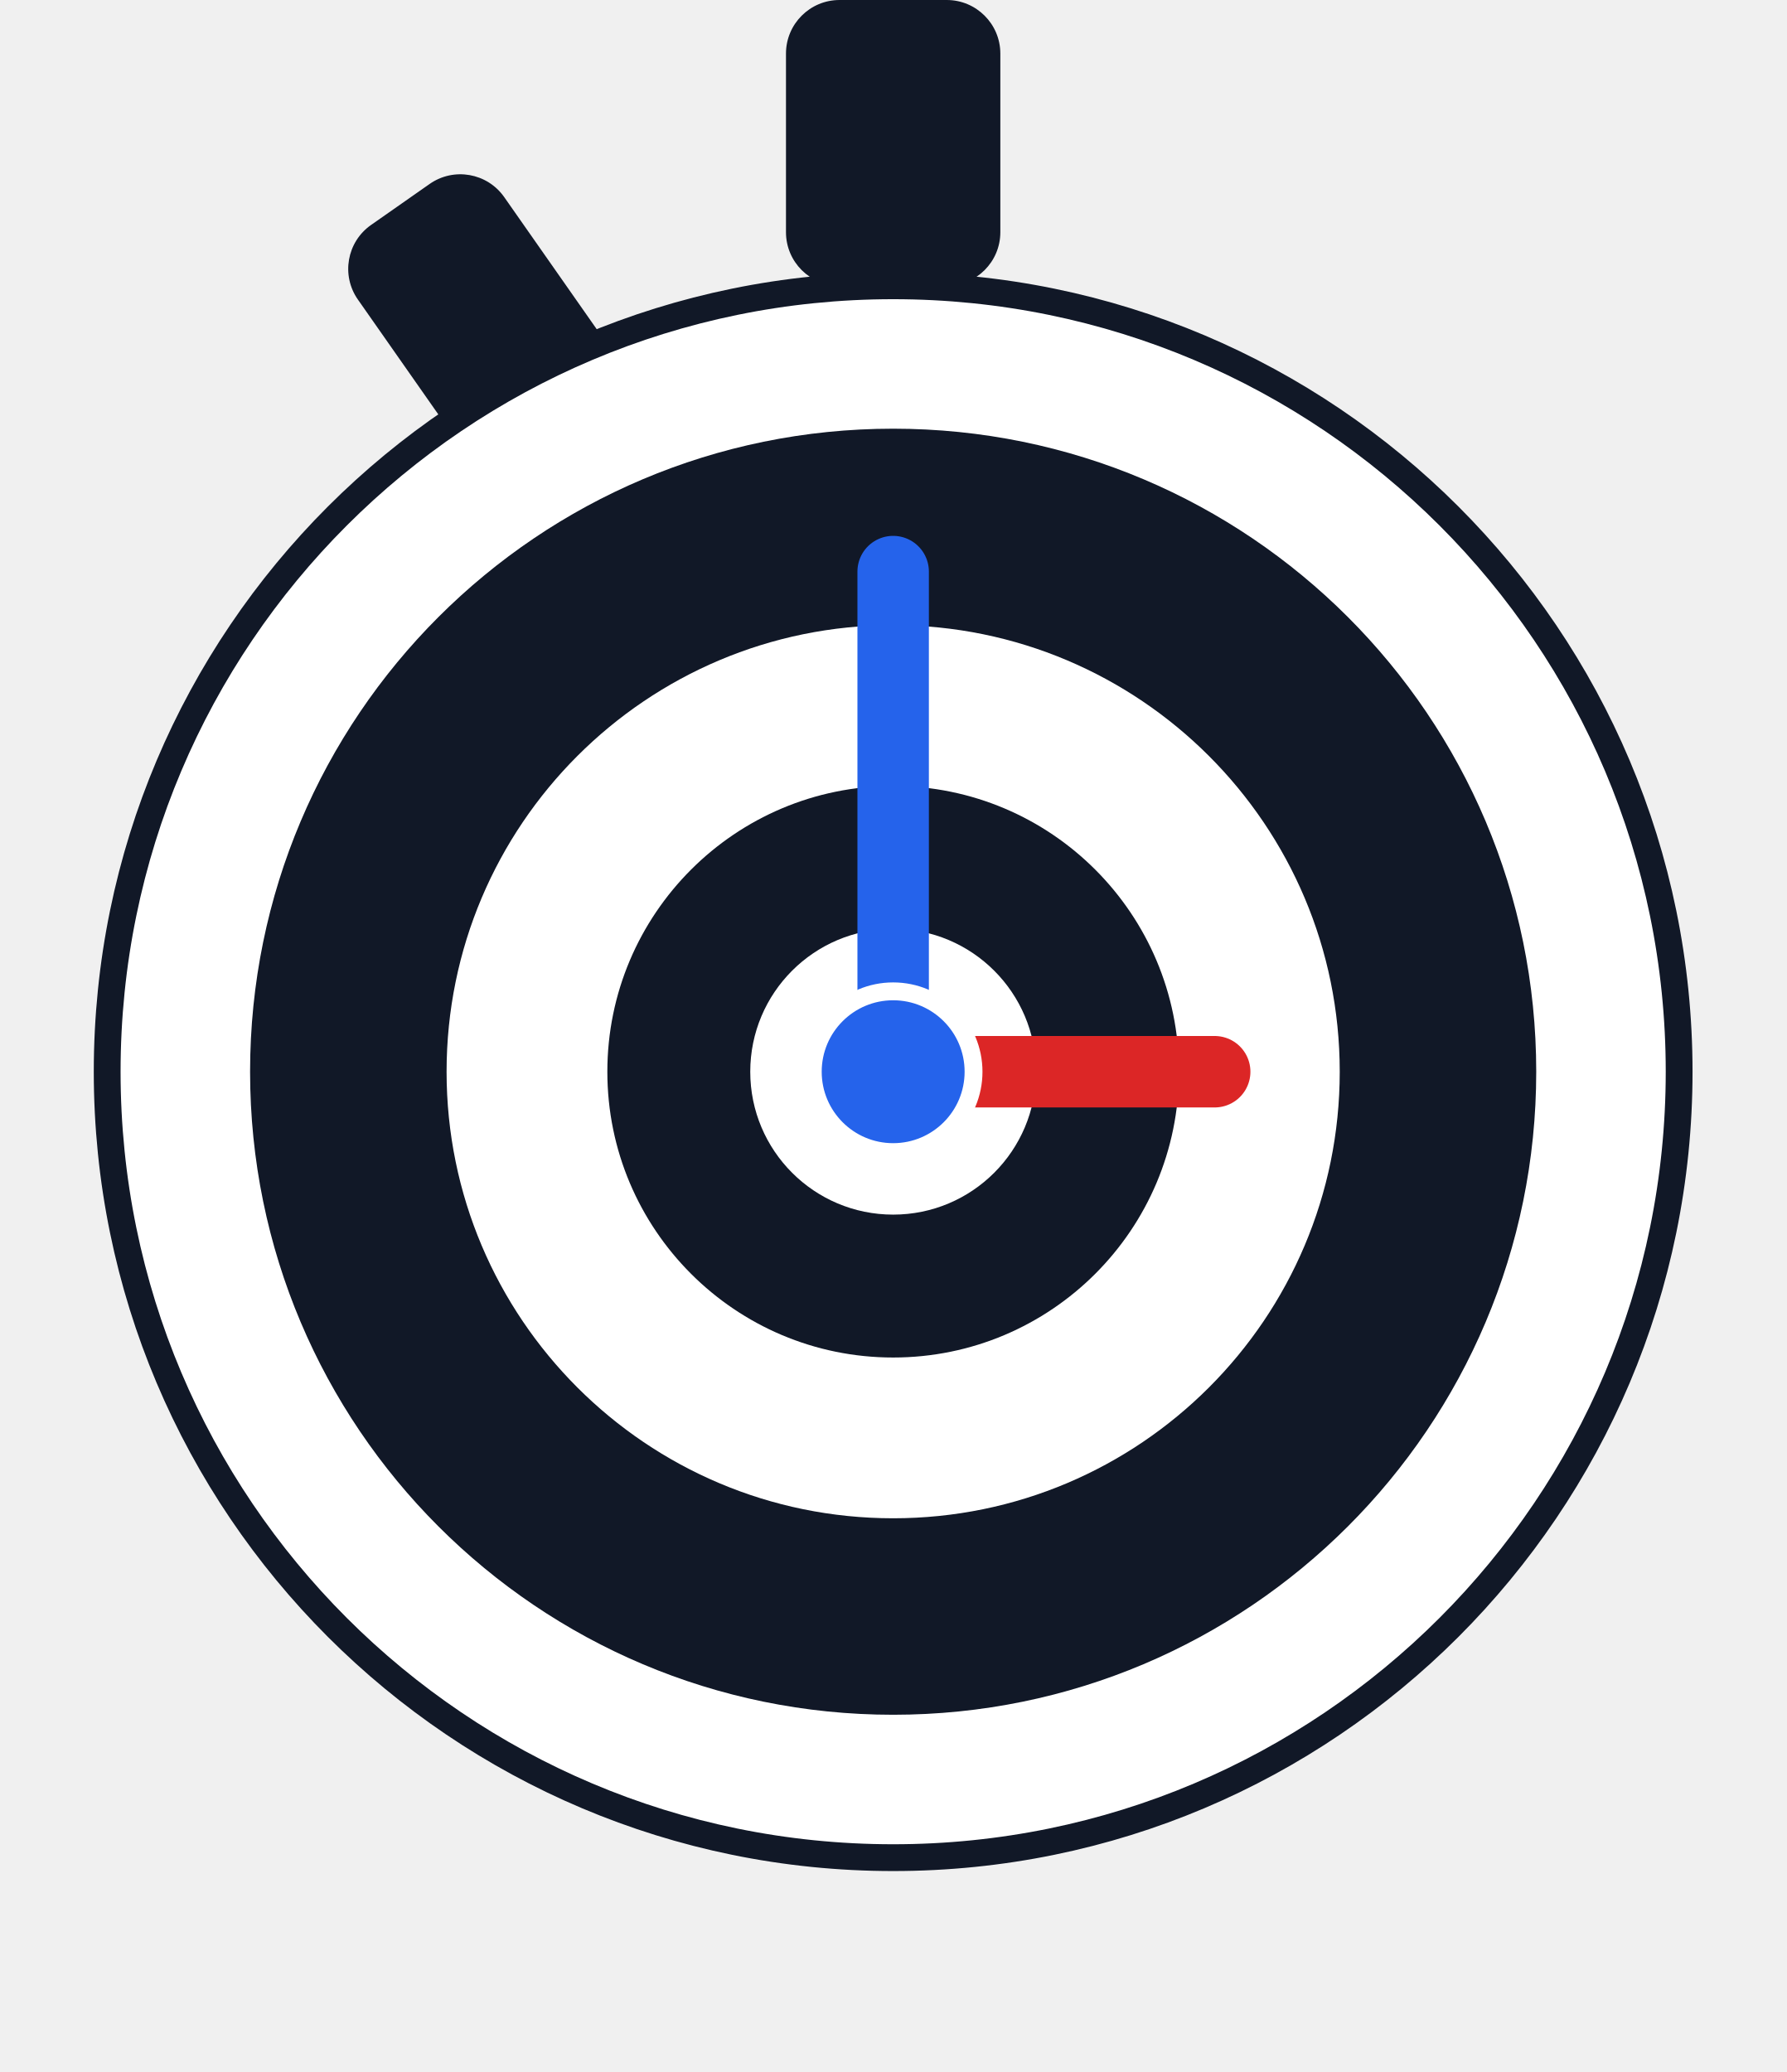
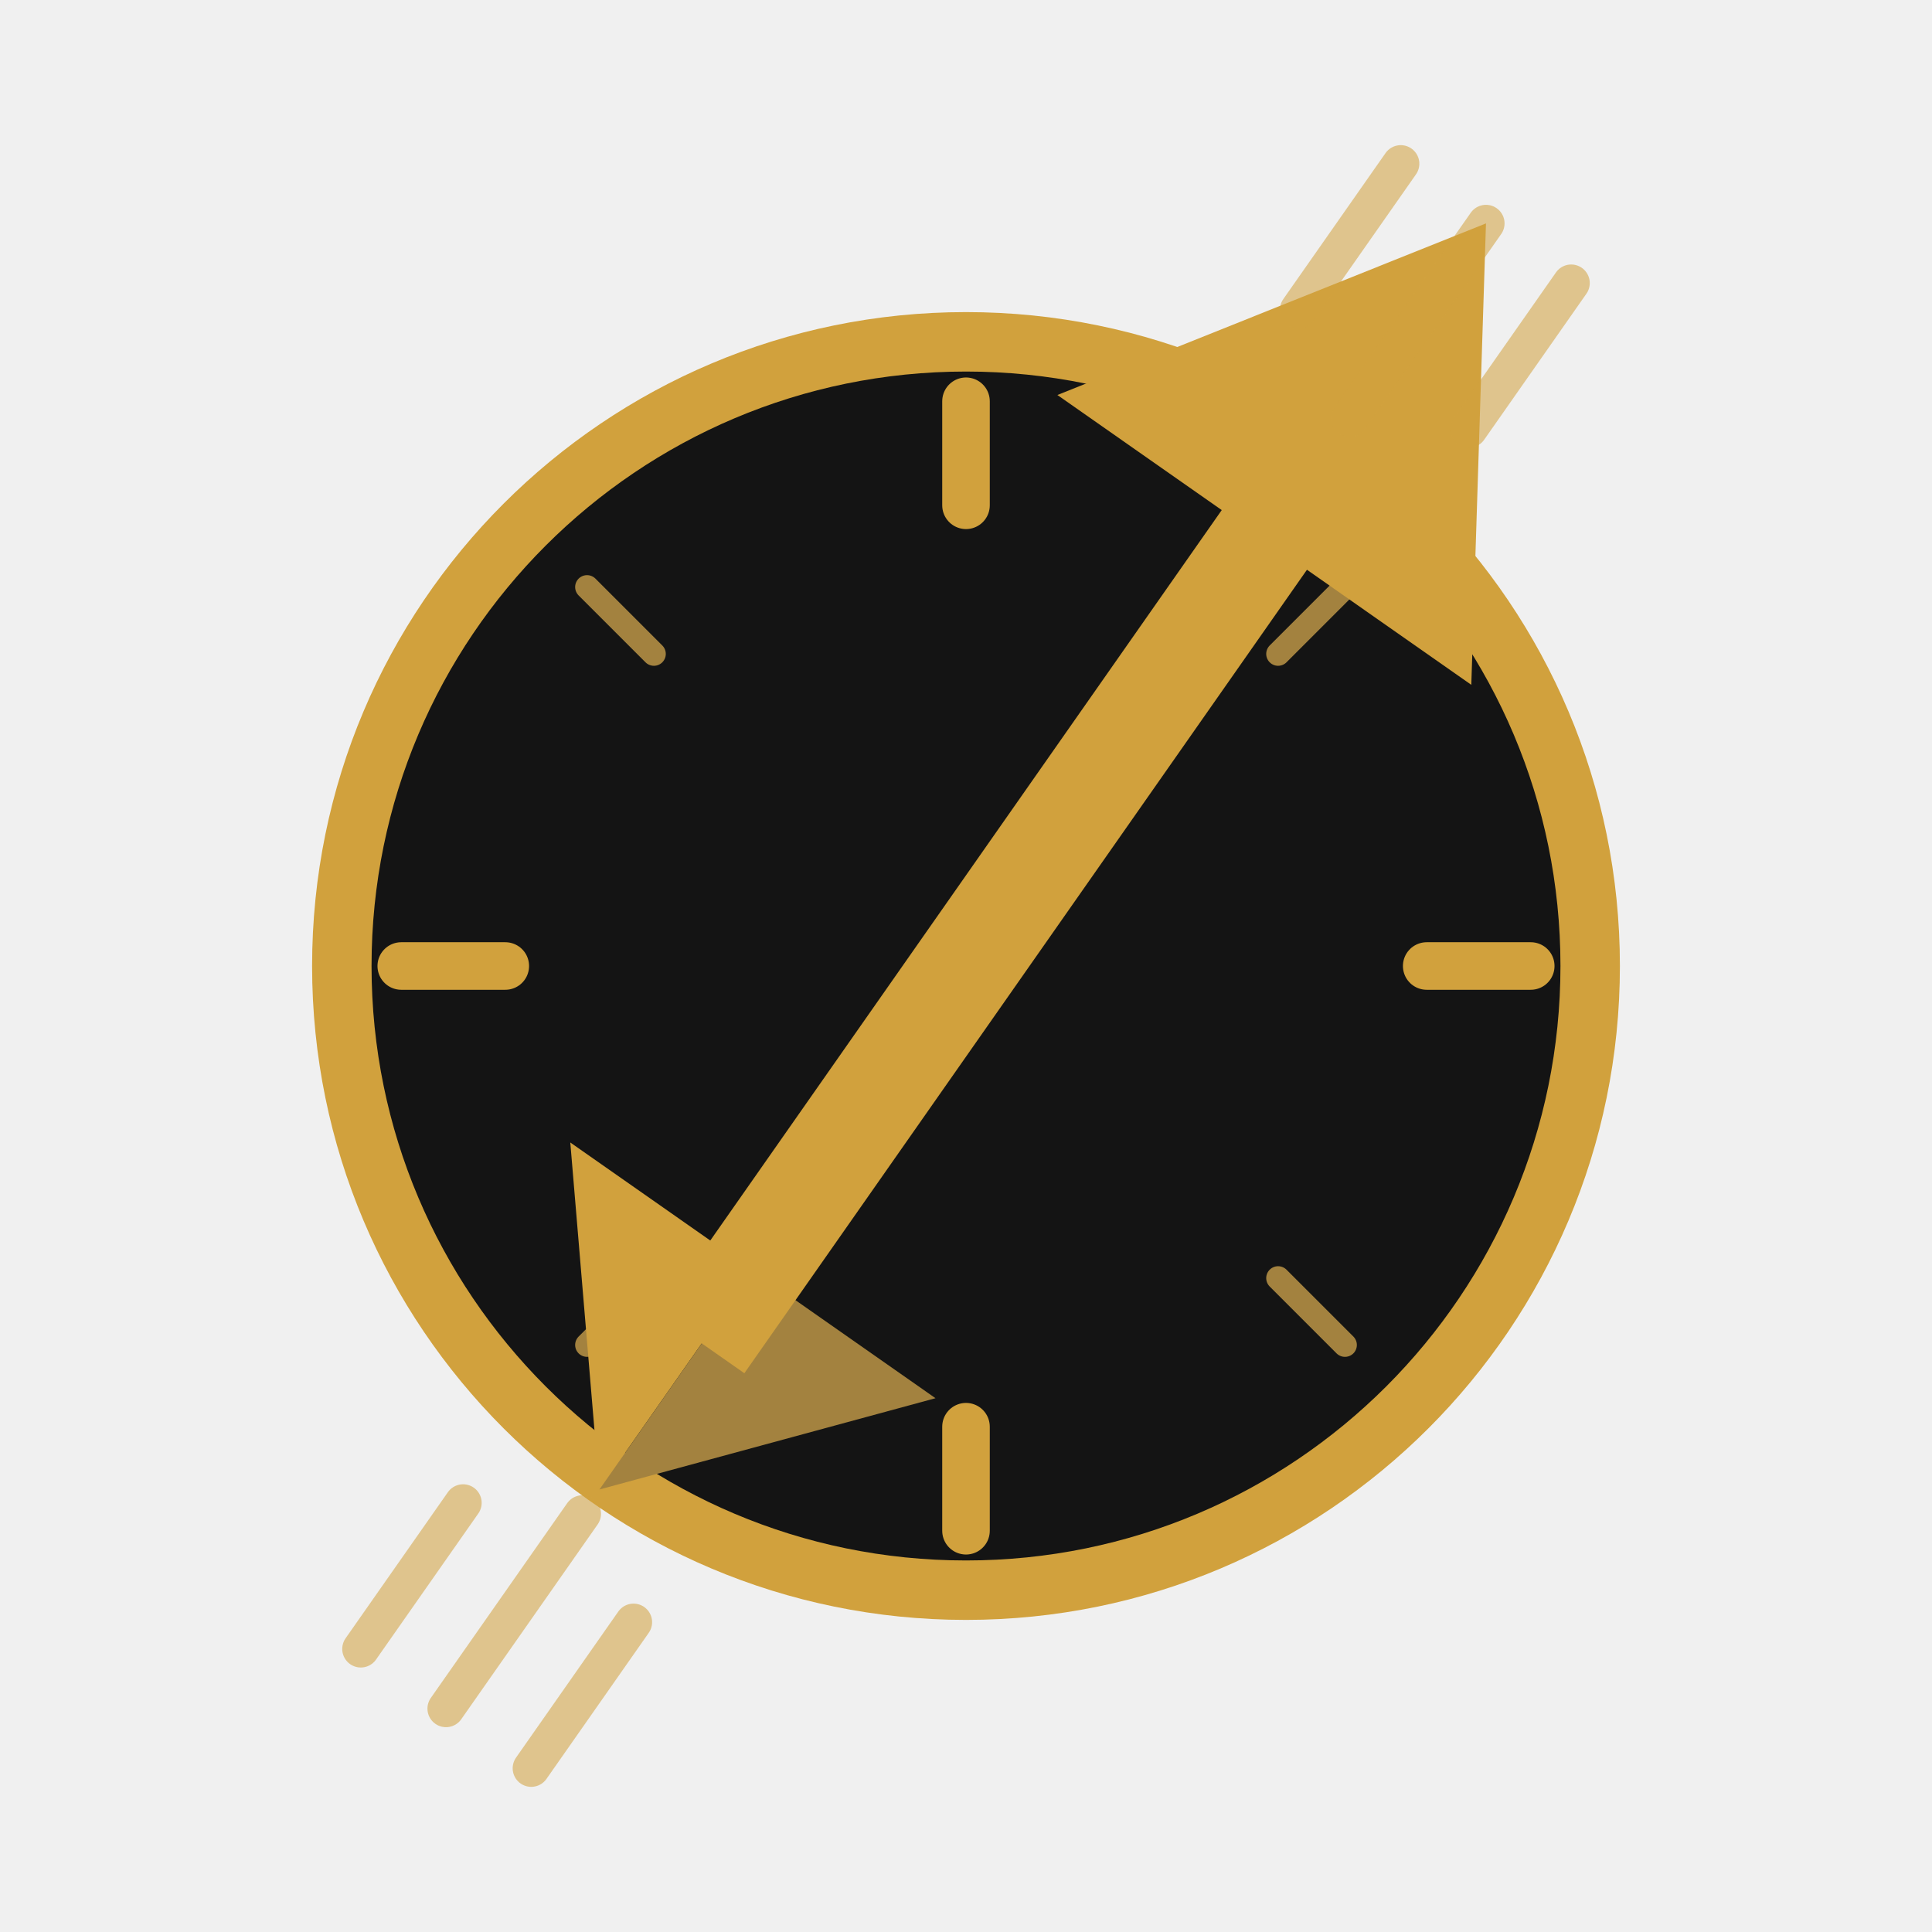
- <svg xmlns="http://www.w3.org/2000/svg" viewBox="0 0 100 116" width="100" height="116" role="img" aria-label="Fletchtime">
-   <rect x="22" y="10" width="10" height="16" rx="3" fill="#111827" transform="rotate(-35 27 18)" />
-   <rect x="44" y="0" width="12" height="16" rx="3" fill="#111827" />
-   <circle cx="50" cy="60" r="44" fill="#ffffff" stroke="#111827" stroke-width="1.5" />
-   <circle cx="50" cy="60" r="36" fill="#111827" />
-   <circle cx="50" cy="60" r="25" fill="#ffffff" />
-   <circle cx="50" cy="60" r="16" fill="#111827" />
-   <circle cx="50" cy="60" r="8" fill="#ffffff" />
-   <circle cx="50" cy="60" r="4.5" fill="#111827" />
-   <line x1="47.5" y1="57.5" x2="52.5" y2="62.5" stroke="#ffffff" stroke-width="1.2" />
-   <line x1="52.5" y1="57.5" x2="47.5" y2="62.5" stroke="#ffffff" stroke-width="1.2" />
-   <line x1="50" y1="60" x2="50" y2="32" stroke="#2563eb" stroke-width="4" stroke-linecap="round" />
-   <line x1="50" y1="60" x2="68" y2="60" stroke="#dc2626" stroke-width="4" stroke-linecap="round" />
-   <circle cx="50" cy="60" r="4.5" fill="#2563eb" stroke="#ffffff" stroke-width="1" />
+ <svg xmlns="http://www.w3.org/2000/svg" viewBox="0 0 130 130" width="130" height="130" role="img" aria-label="FletchTime">
+   <circle cx="65" cy="65" r="42" fill="#141414" stroke="#d1a13d" stroke-width="4" />
+   <g stroke="#d1a13d" stroke-width="3.2" stroke-linecap="round">
+     <line x1="65" y1="27" x2="65" y2="34" />
+     <line x1="103" y1="65" x2="96" y2="65" />
+     <line x1="65" y1="103" x2="65" y2="96" />
+     <line x1="27" y1="65" x2="34" y2="65" />
+   </g>
+   <g stroke="#a3823f" stroke-width="1.6" stroke-linecap="round">
+     <line x1="90.5" y1="39.5" x2="86" y2="44" />
+     <line x1="90.5" y1="90.5" x2="86" y2="86" />
+     <line x1="39.5" y1="90.5" x2="44" y2="86" />
+     <line x1="39.5" y1="39.5" x2="44" y2="44" />
+   </g>
+   <g transform="rotate(-55 65 65)">
+     <g stroke="#d1a13d" stroke-width="2.5" stroke-linecap="round" opacity="0.55">
+       <line x1="4" y1="58" x2="16" y2="58" />
+       <line x1="4" y1="65" x2="20" y2="65" />
+       <line x1="4" y1="72" x2="16" y2="72" />
+     </g>
+     <polygon points="22,65 40,50 40,65" fill="#d1a13d" />
+     <polygon points="22,65 40,80 40,65" fill="#a3823f" />
+     <rect x="34" y="61.5" width="72" height="7" fill="#d1a13d" />
+     <polygon points="100,48 126,65 100,82" fill="#d1a13d" />
+     <g stroke="#d1a13d" stroke-width="2.5" stroke-linecap="round" opacity="0.55">
+       <line x1="114" y1="58" x2="126" y2="58" />
+       <line x1="110" y1="65" x2="126" y2="65" />
+       <line x1="114" y1="72" x2="126" y2="72" />
+     </g>
+   </g>
</svg>
